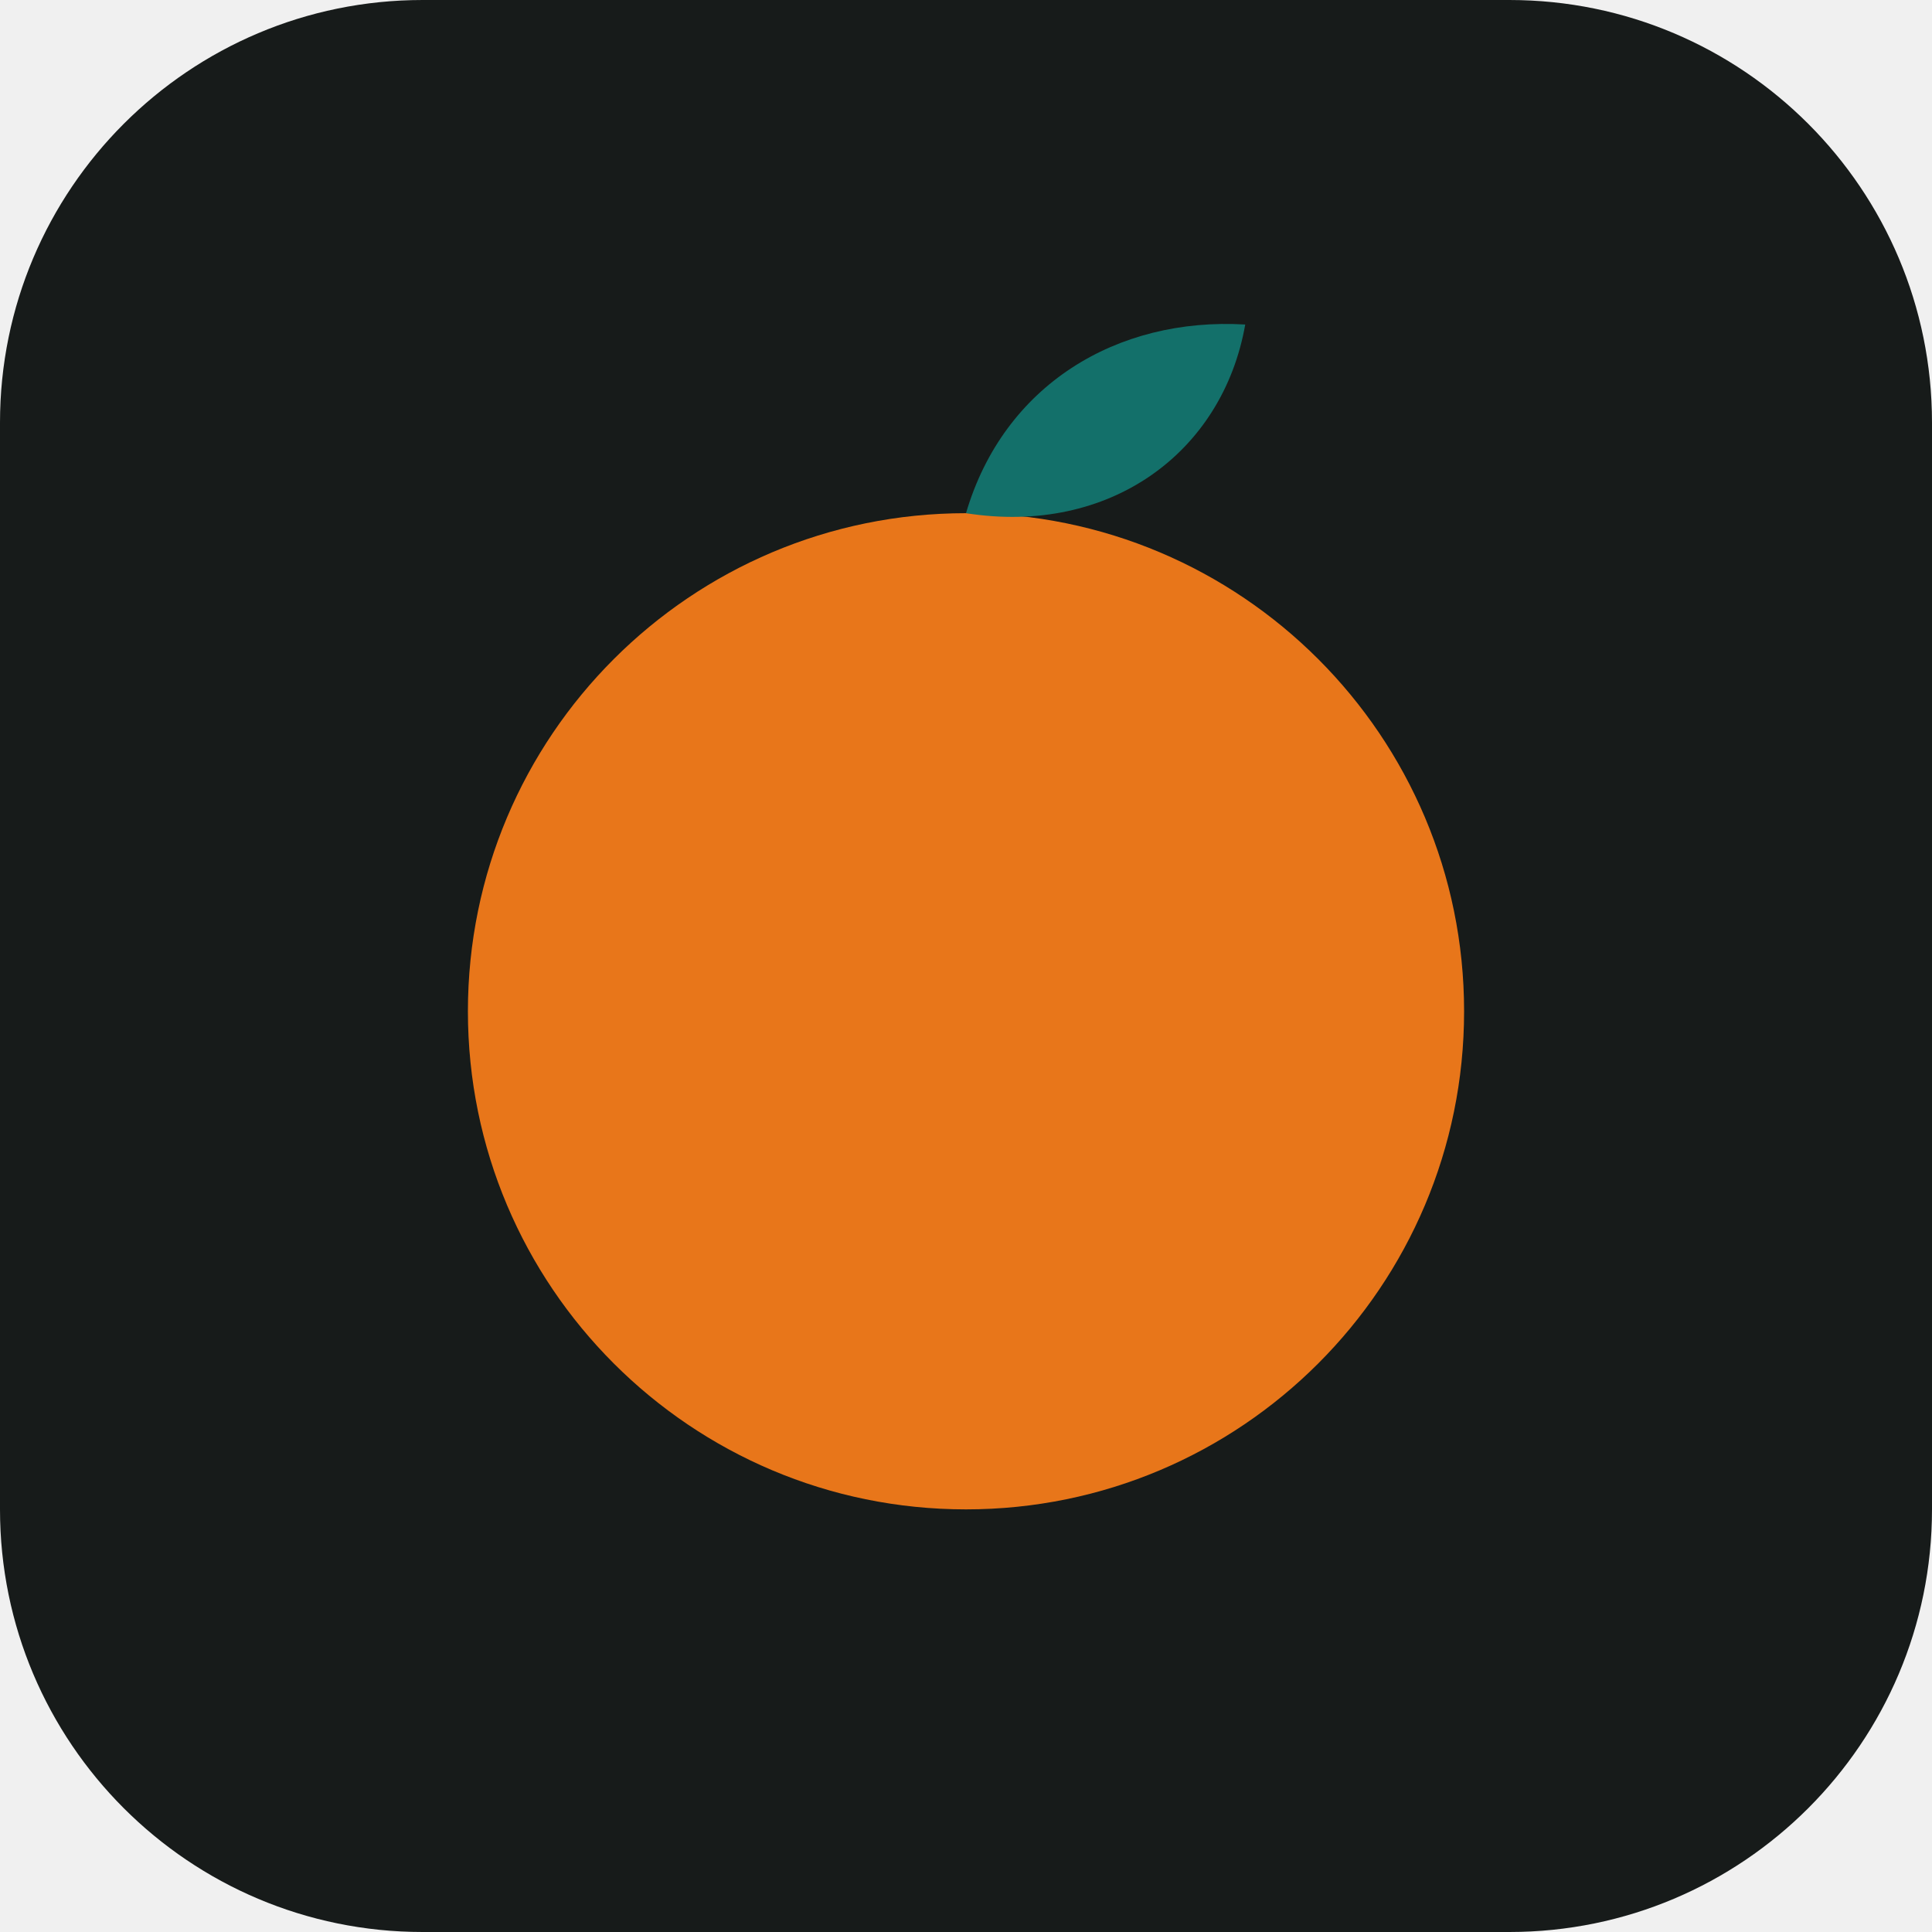
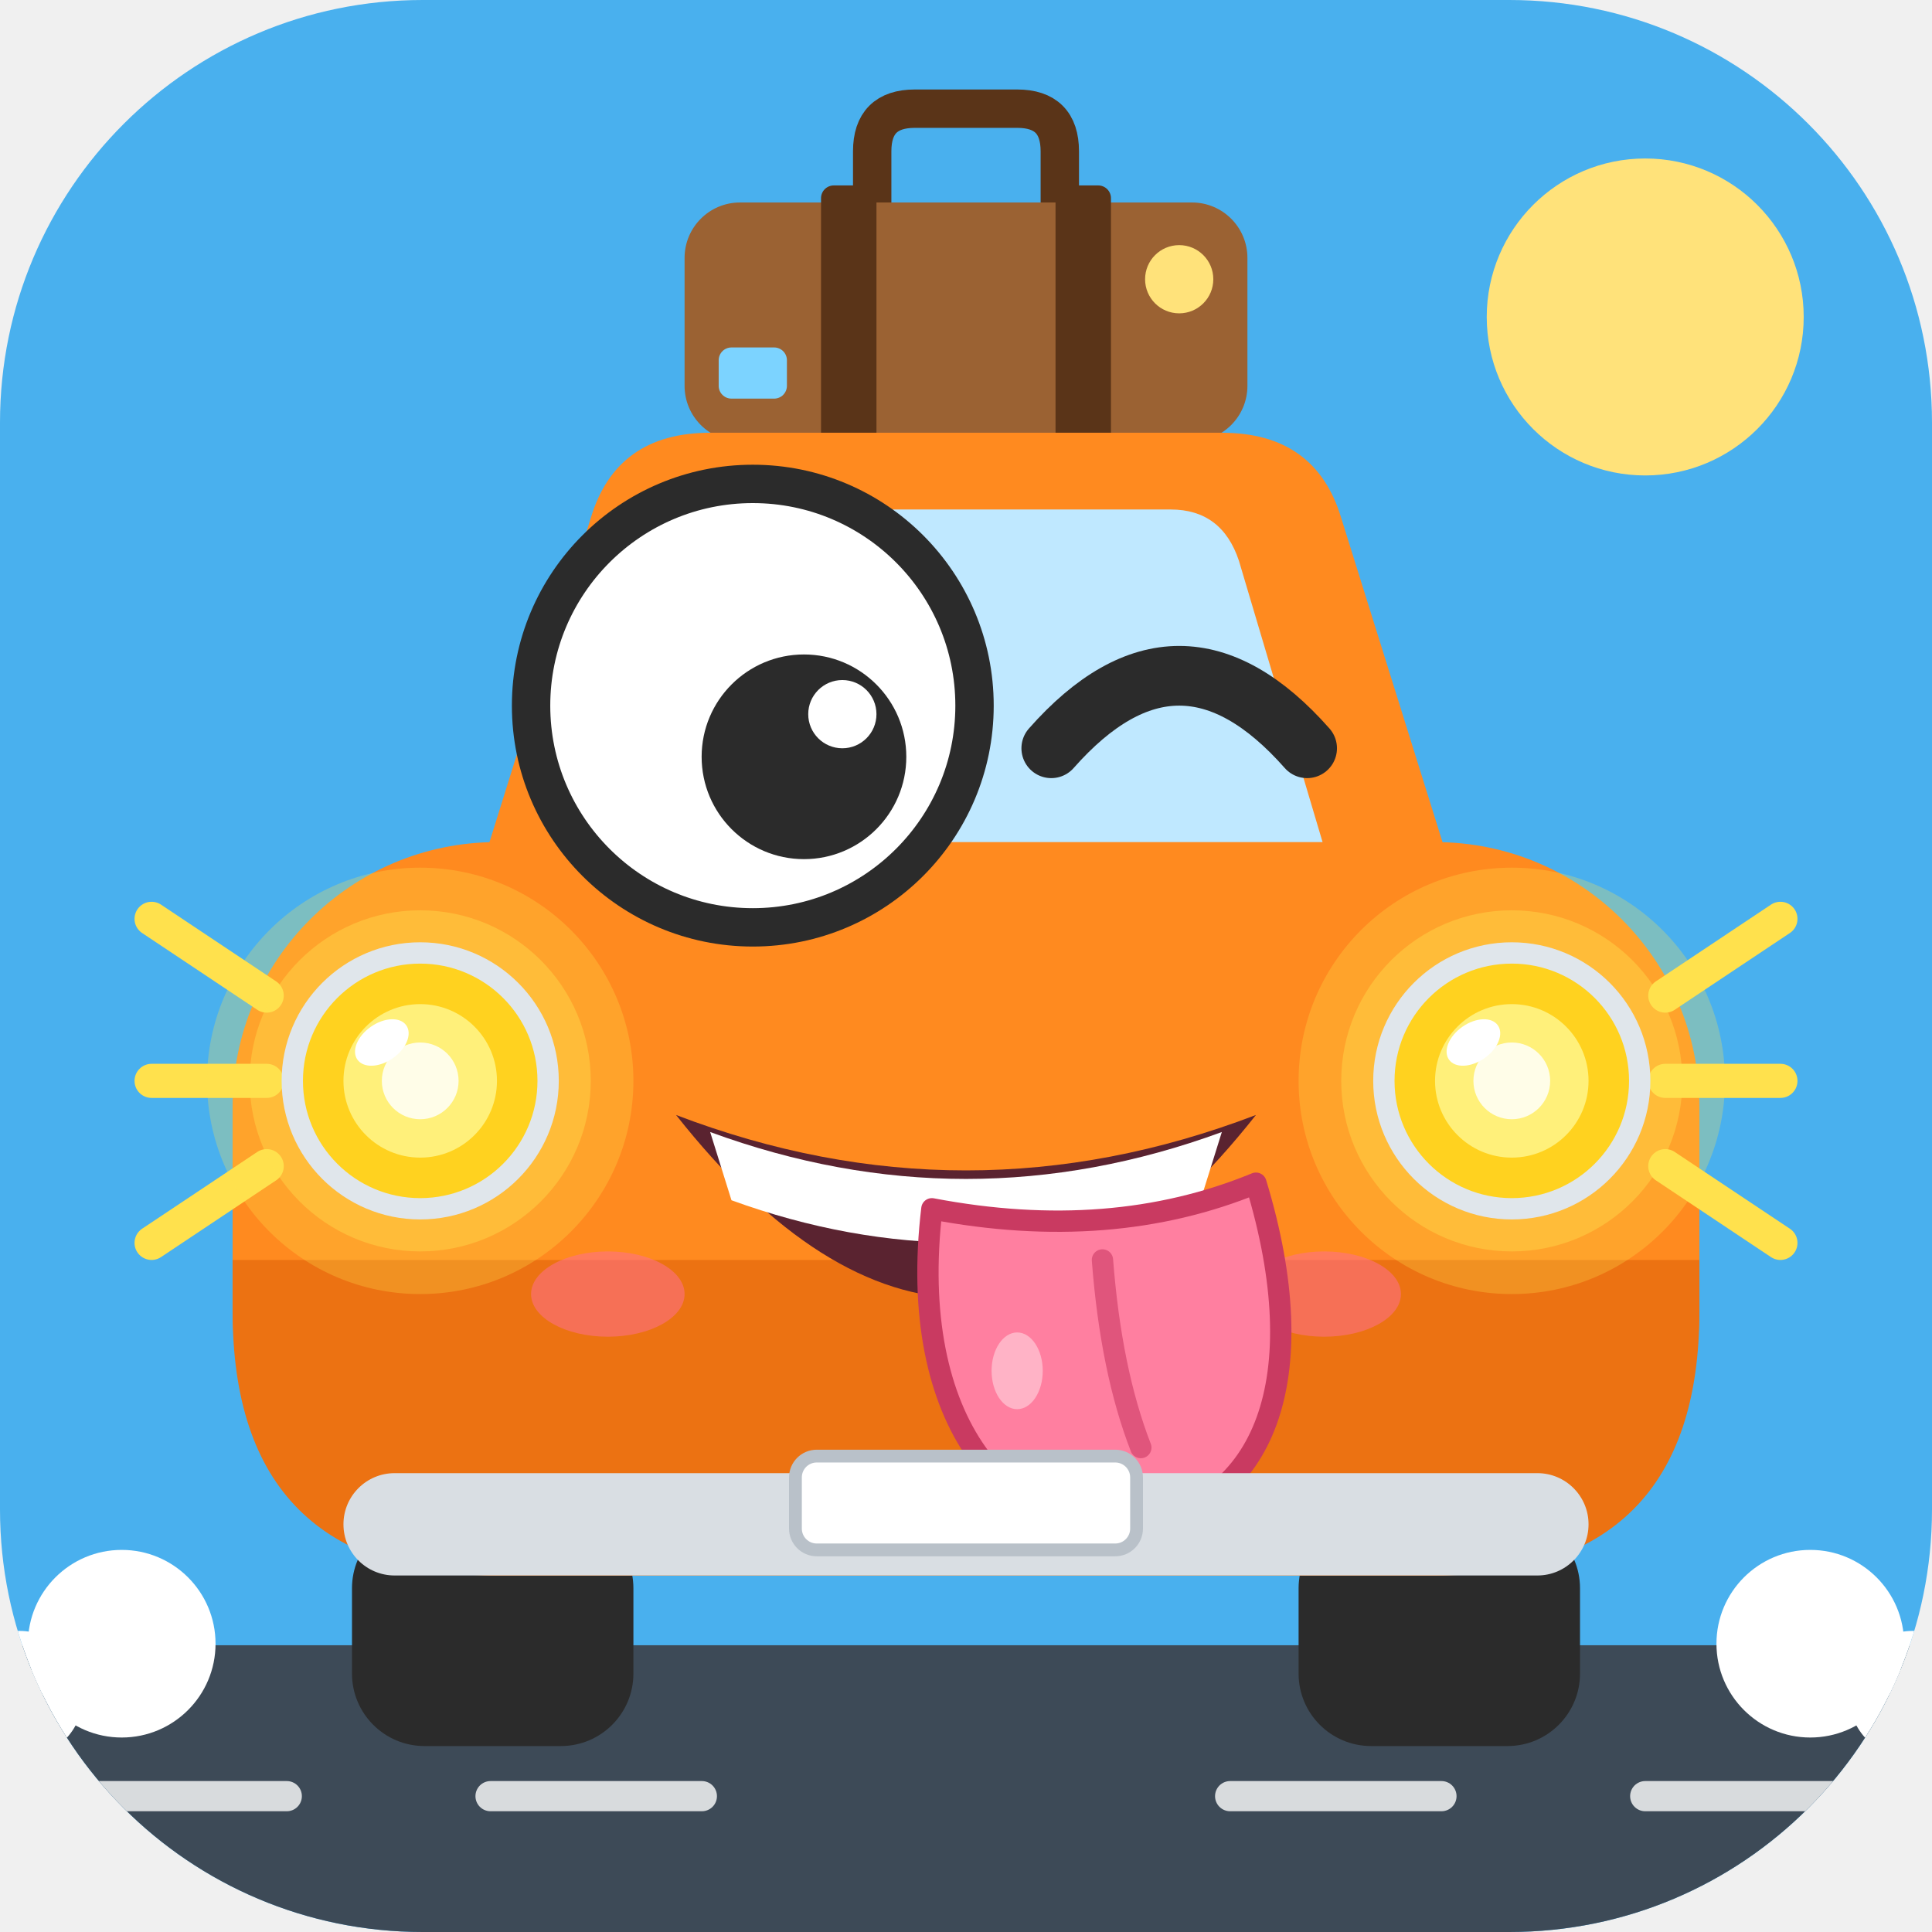
<svg xmlns="http://www.w3.org/2000/svg" viewBox="0 0 512 512">
-   <rect width="512" height="512" rx="112" fill="#171B1A" />
-   <circle cx="256" cy="268" r="132" fill="#E8761A" />
-   <path d="M256 136c10-34 40-52 74-50-6 34-36 56-74 50z" fill="#13706A" />
+   <clipPath id="r">
+     <rect width="512" height="512" rx="112" />
+   </clipPath>
+   <g clip-path="url(#r)">
+     <rect width="512" height="512" fill="#49B0EE" />
+     <circle cx="436" cy="84" r="42" fill="#FFE27A" />
+     <rect y="436" width="512" height="76" fill="#3D4A57" />
+     <path d="M20 476h56M130 476h56M326 476h56M436 476h56" stroke="#fff" stroke-width="8" stroke-linecap="round" opacity=".8" />
+     <g transform="translate(256,300) scale(1.13) translate(-256,-300)">
+       <g fill="#fff">
+         <circle cx="58" cy="420" r="22" />
+         <circle cx="34" cy="432" r="15" />
+         <circle cx="454" cy="420" r="22" />
+         <circle cx="478" cy="432" r="15" />
+       </g>
+       <path d="M234 84V70q0-10 10-10h24q10 0 10 10v14" fill="none" stroke="#5A3418" stroke-width="9" />
+       <rect x="190" y="82" width="132" height="56" rx="13" fill="#9B6233" />
+       <rect x="222" y="78" width="13" height="64" rx="3" fill="#5A3418" />
+       <rect x="277" y="78" width="13" height="64" rx="3" fill="#5A3418" />
+       <circle cx="306" cy="100" r="8" fill="#FFE27A" />
+       <rect x="198" y="116" width="16" height="12" rx="3" fill="#7CD3FF" />
+       <rect x="112" y="390" width="66" height="54" rx="17" fill="#2B2B2B" />
+       <rect x="334" y="390" width="66" height="54" rx="17" fill="#2B2B2B" />
+       <path d="M138 252 168 156q6-20 28-20h120q22 0 28 20l30 96z" fill="#FF8A1F" />
+       <path d="M170 240 192 166q4-12 16-12h96q12 0 16 12l22 74z" fill="#BFE8FF" />
+       <rect x="84" y="232" width="344" height="172" rx="62" fill="#FF8A1F" />
+       <path d="M84 330h344v12q0 62-62 62H146q-62 0-62-62z" fill="#EC7212" />
+       <circle cx="206" cy="200" r="52" fill="#fff" stroke="#2B2B2B" stroke-width="9" />
+       <circle cx="218" cy="212" r="24" fill="#2B2B2B" />
+       <circle cx="227" cy="202" r="8" fill="#fff" />
+       <path d="M276 210q30-34 60 0" fill="none" stroke="#2B2B2B" stroke-width="14" stroke-linecap="round" />
+       <g stroke="#FFE14D" stroke-width="8" stroke-linecap="round">
+         <path d="M92 268L65 250" />
+         <path d="M92 288L65 288" />
+         <path d="M92 308L65 326" />
+       </g>
+       <circle cx="128" cy="288" r="50" fill="#FFE14D" opacity=".28" />
+       <circle cx="128" cy="288" r="40" fill="#FFE14D" opacity=".4" />
+       <circle cx="128" cy="288" r="30" fill="#FFD21F" stroke="#E0E6EB" stroke-width="5" />
+       <circle cx="128" cy="288" r="18" fill="#FFF07A" />
+       <circle cx="128" cy="288" r="9" fill="#FFFDE8" />
+       <ellipse cx="119" cy="279" rx="7" ry="4.5" fill="#fff" transform="rotate(-35 119 279)" />
+       <g stroke="#FFE14D" stroke-width="8" stroke-linecap="round">
+         <path d="M420 268L447 250" />
+         <path d="M420 288L447 288" />
+         <path d="M420 308L447 326" />
+       </g>
+       <circle cx="384" cy="288" r="50" fill="#FFE14D" opacity=".28" />
+       <circle cx="384" cy="288" r="40" fill="#FFE14D" opacity=".4" />
+       <circle cx="384" cy="288" r="30" fill="#FFD21F" stroke="#E0E6EB" stroke-width="5" />
+       <circle cx="384" cy="288" r="18" fill="#FFF07A" />
+       <circle cx="384" cy="288" r="9" fill="#FFFDE8" />
+       <ellipse cx="375" cy="279" rx="7" ry="4.5" fill="#fff" transform="rotate(-35 375 279)" />
+       <ellipse cx="172" cy="338" rx="18" ry="10" fill="#FF6F8E" opacity=".55" />
+       <ellipse cx="340" cy="338" rx="18" ry="10" fill="#FF6F8E" opacity=".55" />
+       <path d="M188 296q68 86 136 0q-68 26-136 0z" fill="#5A2330" />
+       <path d="M196 300q60 22 120 0l-5 16q-55 20-110 0z" fill="#fff" />
+       <path d="M248 318C242 368 266 396 296 392C326 388 338 358 324 312Q290 326 248 318Z" fill="#FF7FA0" stroke="#C93A61" stroke-width="5" stroke-linejoin="round" />
+       <path d="M288 330Q290 356 297 374" fill="none" stroke="#E0557C" stroke-width="5" stroke-linecap="round" />
+       <ellipse cx="268" cy="356" rx="6" ry="9" fill="#FFB3C6" />
+       <rect x="110" y="380" width="292" height="24" rx="12" fill="#D9DEE3" />
+       <rect x="216" y="376" width="80" height="22" rx="5" fill="#fff" stroke="#B9C1C9" stroke-width="3" />
+     </g>
+   </g>
</svg>
